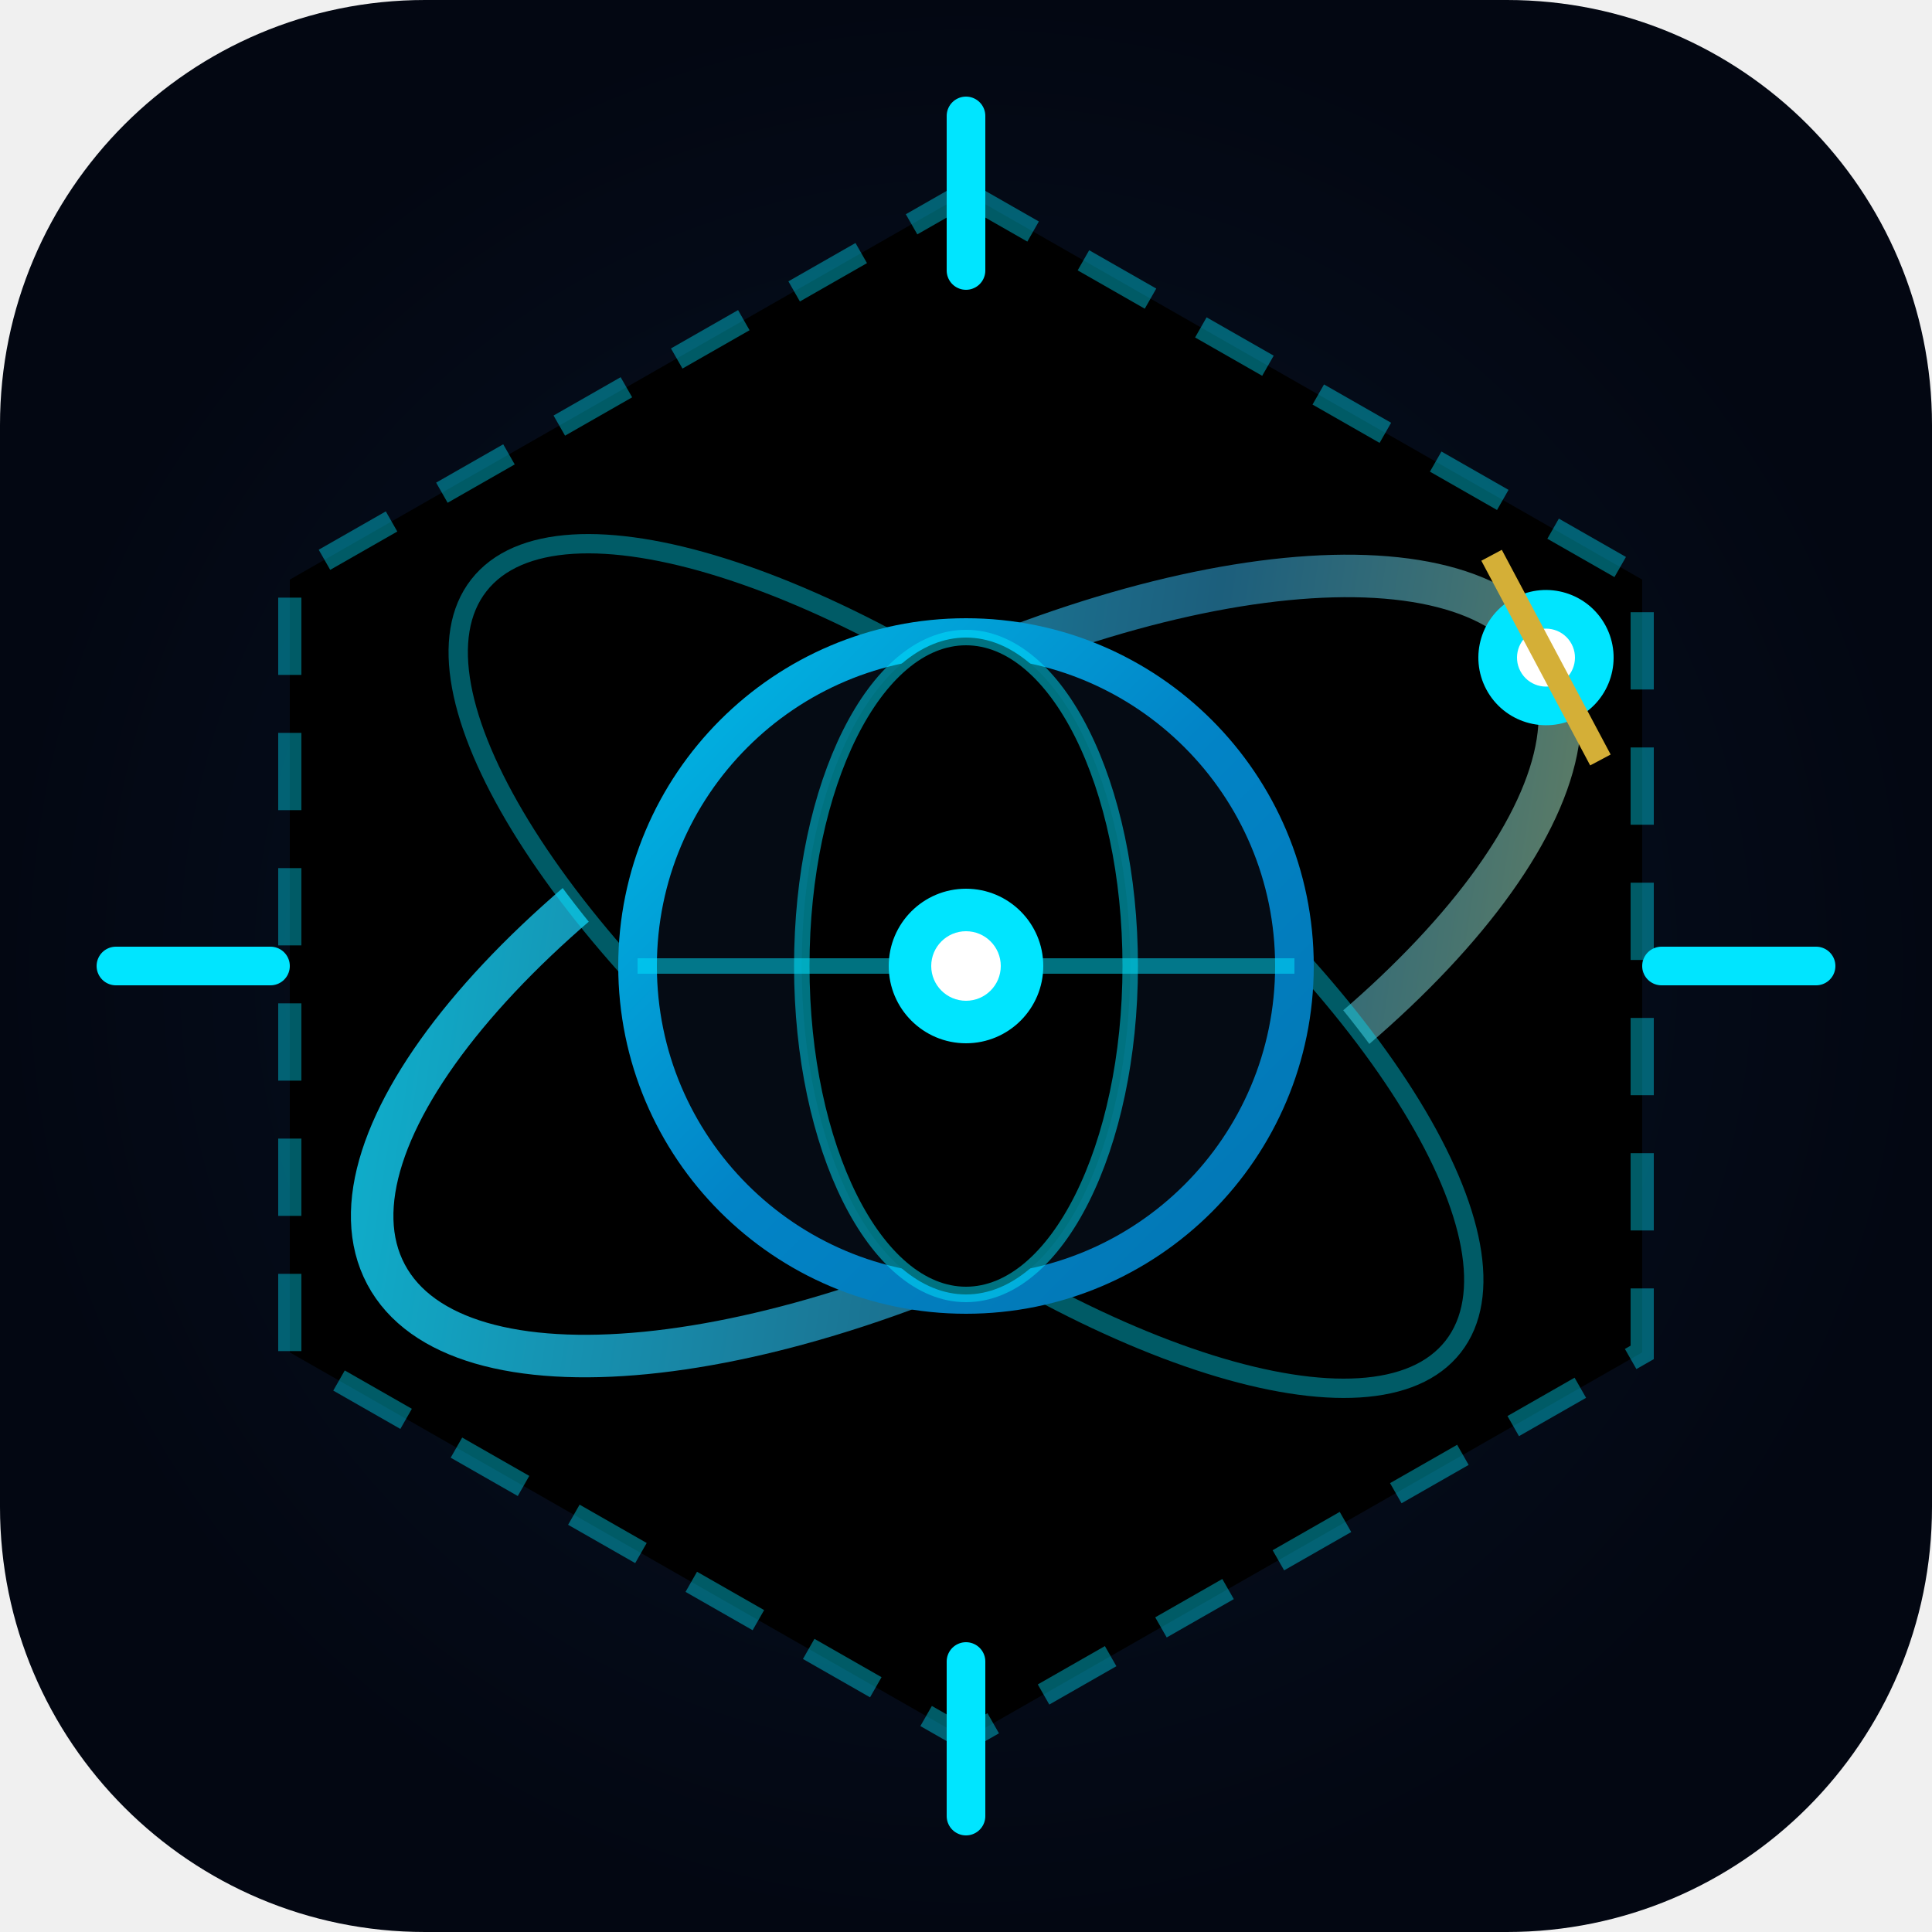
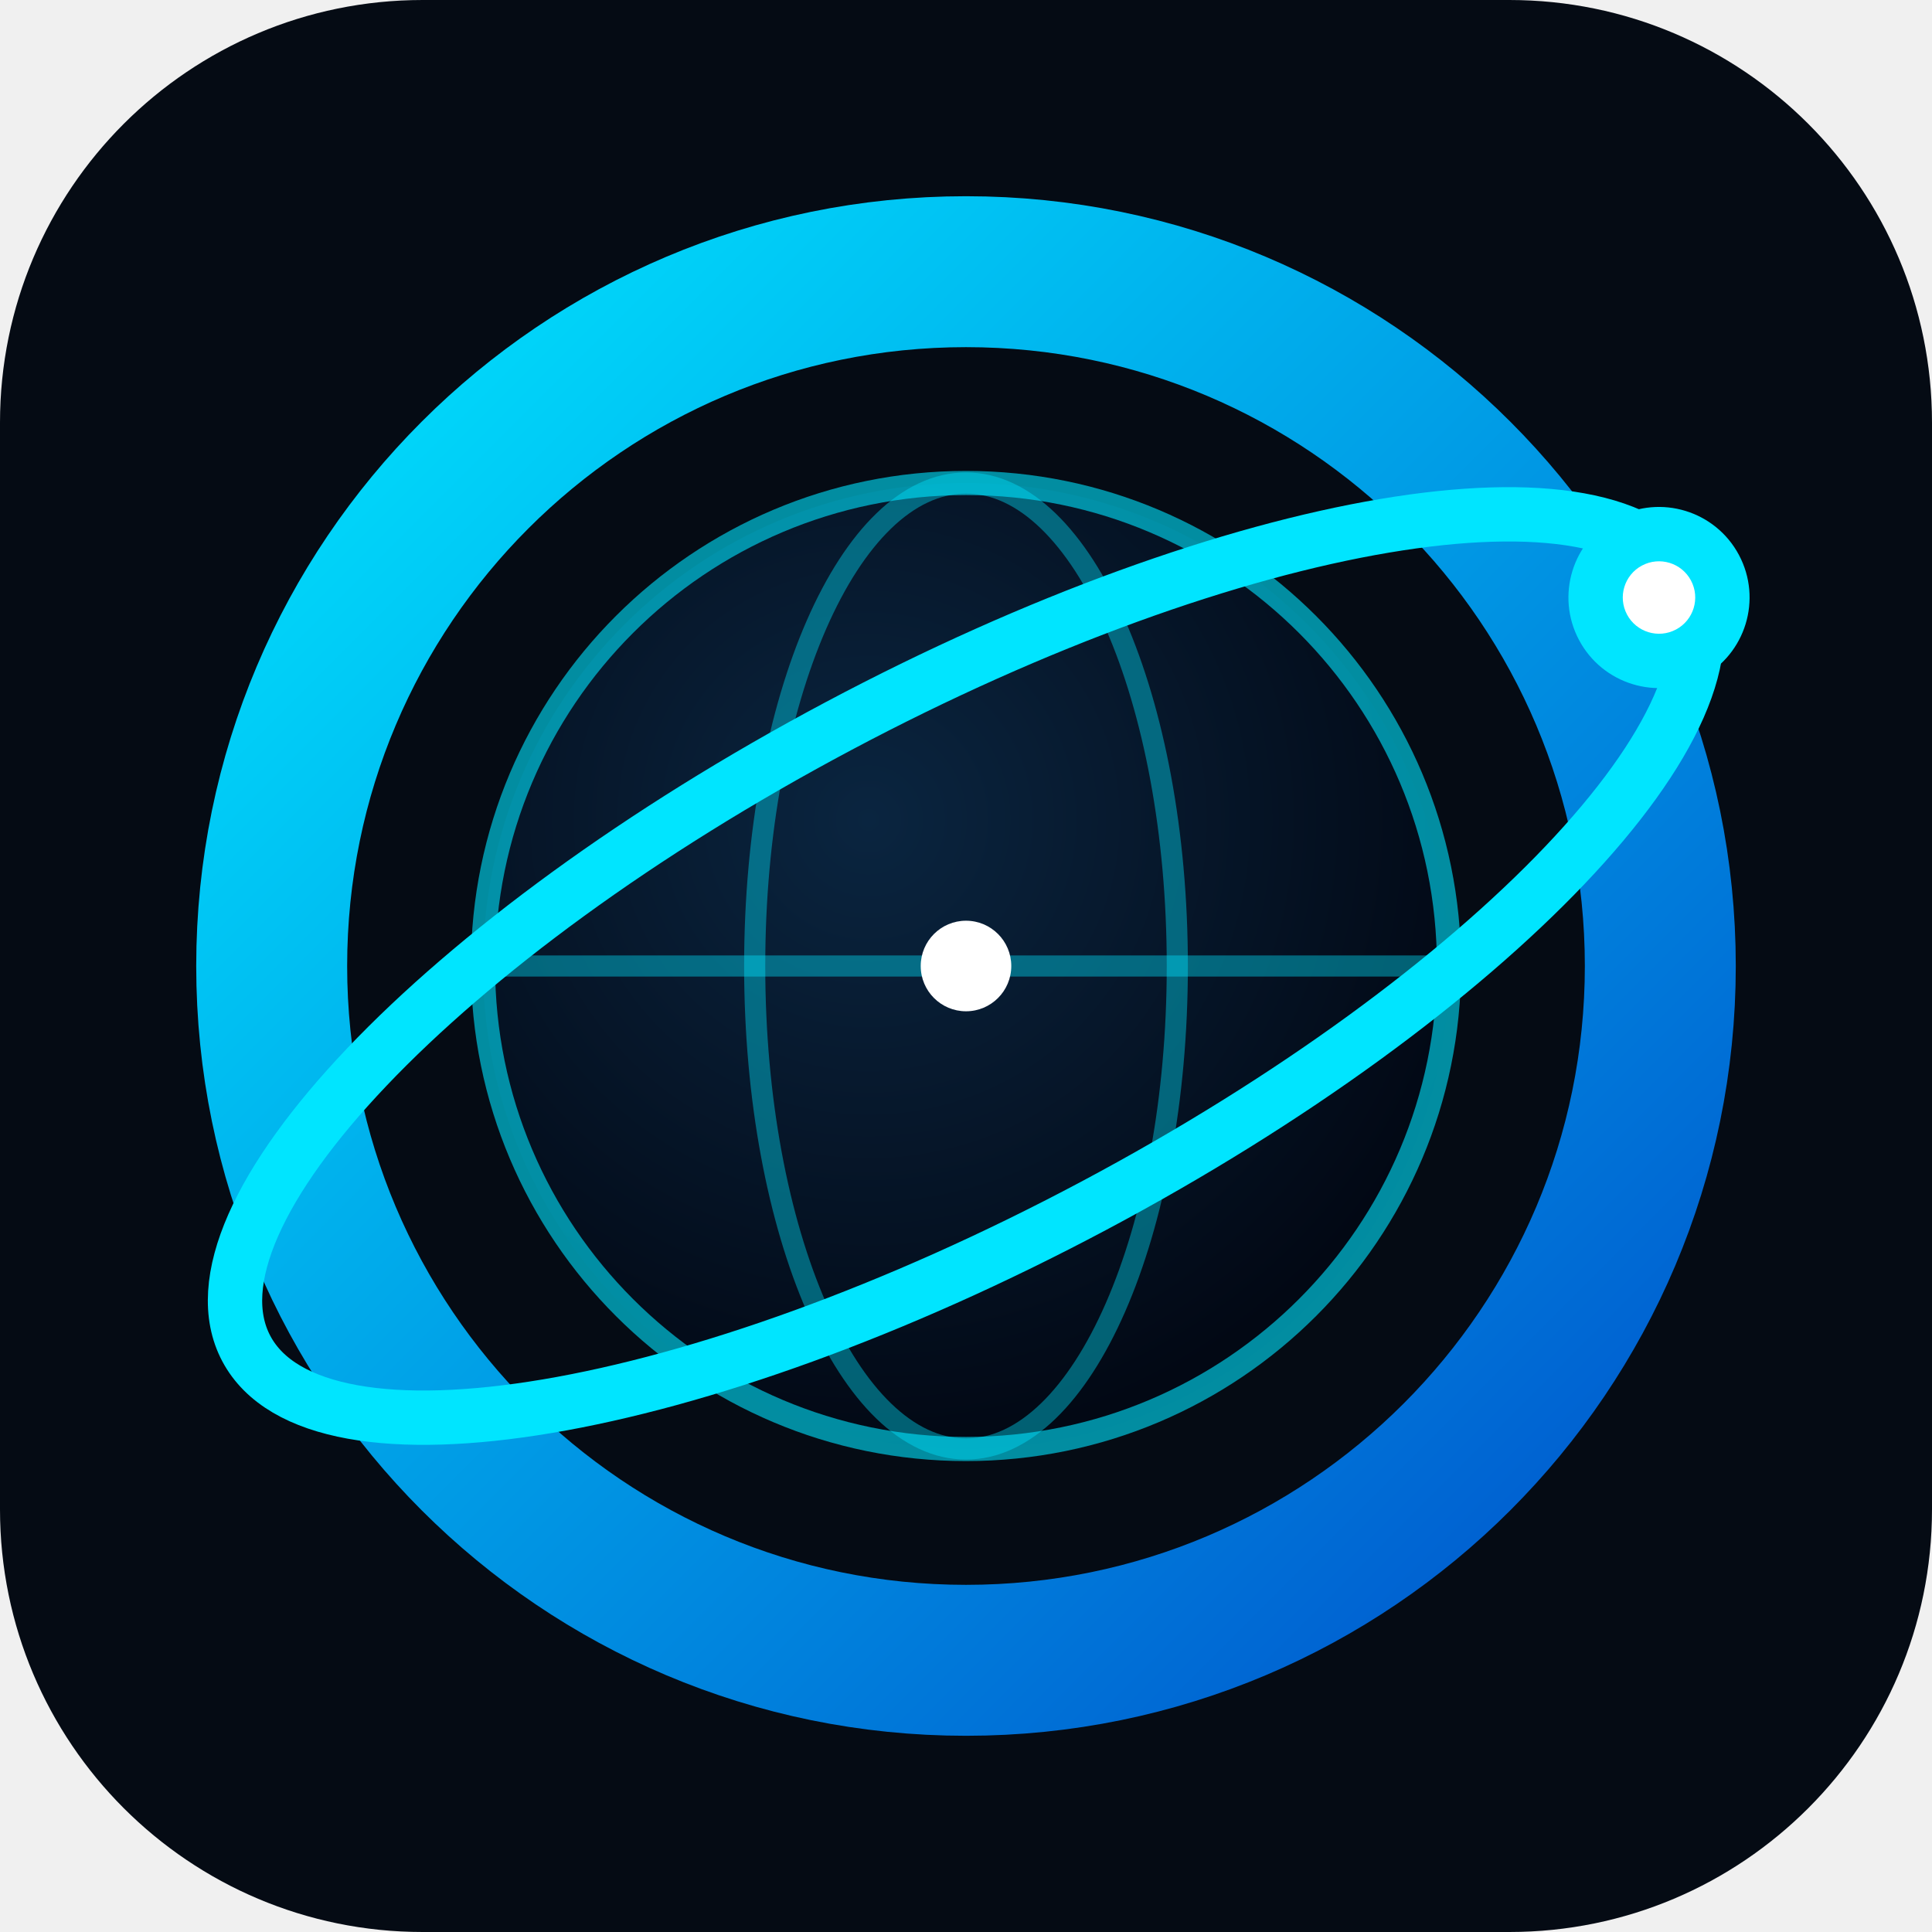
- <svg xmlns="http://www.w3.org/2000/svg" viewBox="0 0 100 100" width="100%" height="100%">
+ <svg xmlns="http://www.w3.org/2000/svg" viewBox="0 0 64 64" width="100%" height="100%">
  <defs>
-     <radialGradient id="bg" cx="50%" cy="50%" r="50%">
-       <stop offset="0%" stop-color="#081426" />
-       <stop offset="100%" stop-color="#030712" />
+     <linearGradient id="fav-ring" x1="0%" y1="0%" x2="100%" y2="100%">
+       <stop offset="0%" stop-color="#00E5FF" />
+       <stop offset="100%" stop-color="#0052CC" />
+     </linearGradient>
+     <radialGradient id="fav-globe" cx="40%" cy="35%" r="65%">
+       <stop offset="0%" stop-color="#0A2540" />
+       <stop offset="100%" stop-color="#020814" />
    </radialGradient>
-     <linearGradient id="orbinex-core" x1="20" y1="20" x2="80" y2="80" gradientUnits="userSpaceOnUse">
-       <stop offset="0%" stop-color="#00E5FF" />
-       <stop offset="50%" stop-color="#0284C7" />
-       <stop offset="100%" stop-color="#0369A1" />
-     </linearGradient>
-     <linearGradient id="orbinex-orbit" x1="10" y1="20" x2="90" y2="80" gradientUnits="userSpaceOnUse">
-       <stop offset="0%" stop-color="#00E5FF" stop-opacity="0.95" />
-       <stop offset="60%" stop-color="#38BDF8" stop-opacity="0.5" />
-       <stop offset="100%" stop-color="#D4AF37" stop-opacity="0.85" />
-     </linearGradient>
  </defs>
-   <rect width="100" height="100" rx="22" fill="url(#bg)" />
-   <polygon points="50,10 85,30 85,70 50,90 15,70 15,30" stroke="#00E5FF" stroke-width="1.2" stroke-opacity="0.4" stroke-dasharray="4 3" />
-   <line x1="50" y1="6" x2="50" y2="14" stroke="#00E5FF" stroke-width="2" stroke-linecap="round" />
-   <line x1="50" y1="86" x2="50" y2="94" stroke="#00E5FF" stroke-width="2" stroke-linecap="round" />
-   <line x1="6" y1="50" x2="14" y2="50" stroke="#00E5FF" stroke-width="2" stroke-linecap="round" />
-   <line x1="86" y1="50" x2="94" y2="50" stroke="#00E5FF" stroke-width="2" stroke-linecap="round" />
-   <ellipse cx="50" cy="50" rx="34" ry="14" transform="rotate(-28 50 50)" stroke="url(#orbinex-orbit)" stroke-width="2.2" />
-   <ellipse cx="50" cy="50" rx="32" ry="12" transform="rotate(38 50 50)" stroke="#00E5FF" stroke-width="1" stroke-opacity="0.4" />
-   <g transform="rotate(-28 50 50)">
-     <circle cx="84" cy="50" r="3.5" fill="#00E5FF" />
-     <circle cx="84" cy="50" r="1.5" fill="#FFFFFF" />
-     <line x1="84" y1="44" x2="84" y2="56" stroke="#D4AF37" stroke-width="1.2" />
+   <rect width="64" height="64" rx="14" fill="#050B14" />
+   <circle cx="32" cy="32" r="23" fill="none" stroke="url(#fav-ring)" stroke-width="5" />
+   <circle cx="32" cy="32" r="16" fill="url(#fav-globe)" stroke="#00E5FF" stroke-width="0.8" stroke-opacity="0.6" />
+   <ellipse cx="32" cy="32" rx="7" ry="16" fill="none" stroke="#00E5FF" stroke-width="0.7" stroke-opacity="0.4" />
+   <line x1="16" y1="32" x2="48" y2="32" stroke="#00E5FF" stroke-width="0.7" stroke-opacity="0.4" />
+   <ellipse cx="32" cy="32" rx="27" ry="9" fill="none" stroke="#00E5FF" stroke-width="1.8" transform="rotate(-28 32 32)" />
+   <g transform="rotate(-28 32 32)">
+     <circle cx="58" cy="32" r="3" fill="#00E5FF" />
+     <circle cx="58" cy="32" r="1.2" fill="#FFFFFF" />
  </g>
-   <circle cx="50" cy="50" r="17" fill="#050B14" stroke="url(#orbinex-core)" stroke-width="2" />
-   <ellipse cx="50" cy="50" rx="8.5" ry="17" stroke="#00E5FF" stroke-width="0.8" stroke-opacity="0.5" />
-   <line x1="33" y1="50" x2="67" y2="50" stroke="#00E5FF" stroke-width="0.8" stroke-opacity="0.5" />
-   <circle cx="50" cy="50" r="4" fill="#00E5FF" />
-   <circle cx="50" cy="50" r="1.8" fill="#FFFFFF" />
+   <circle cx="32" cy="32" r="1.5" fill="#FFFFFF" />
</svg>
